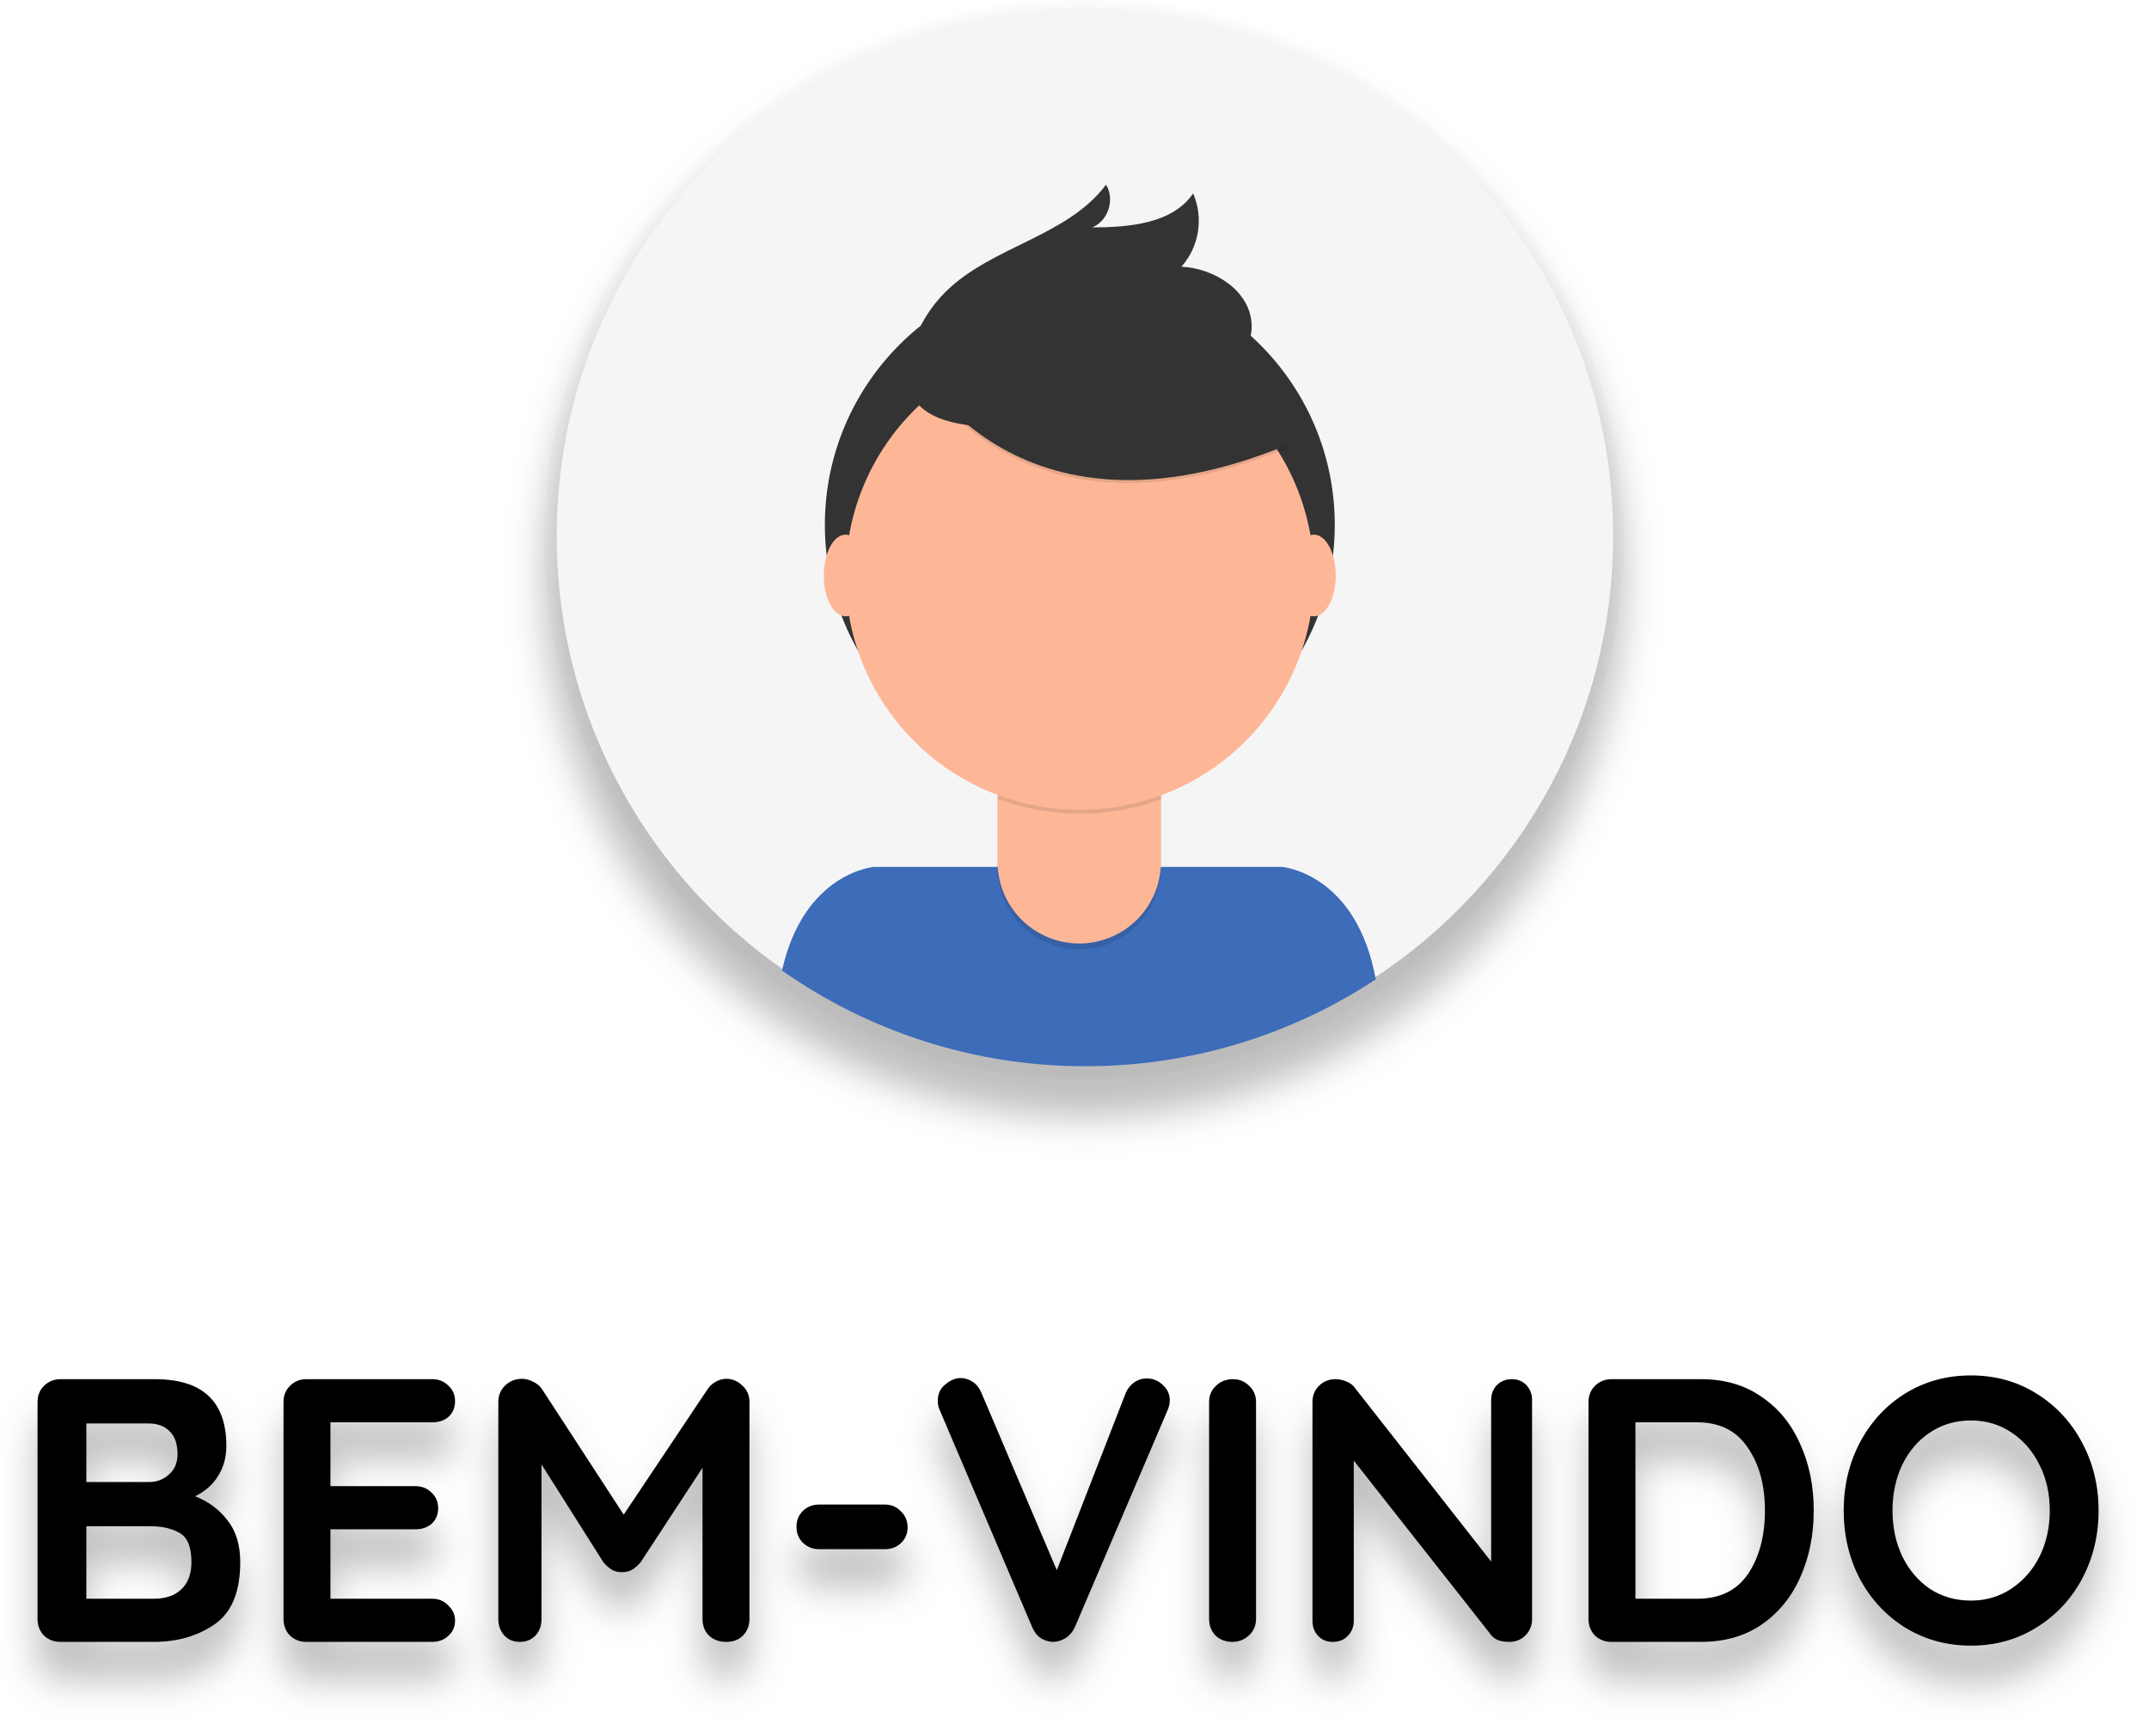
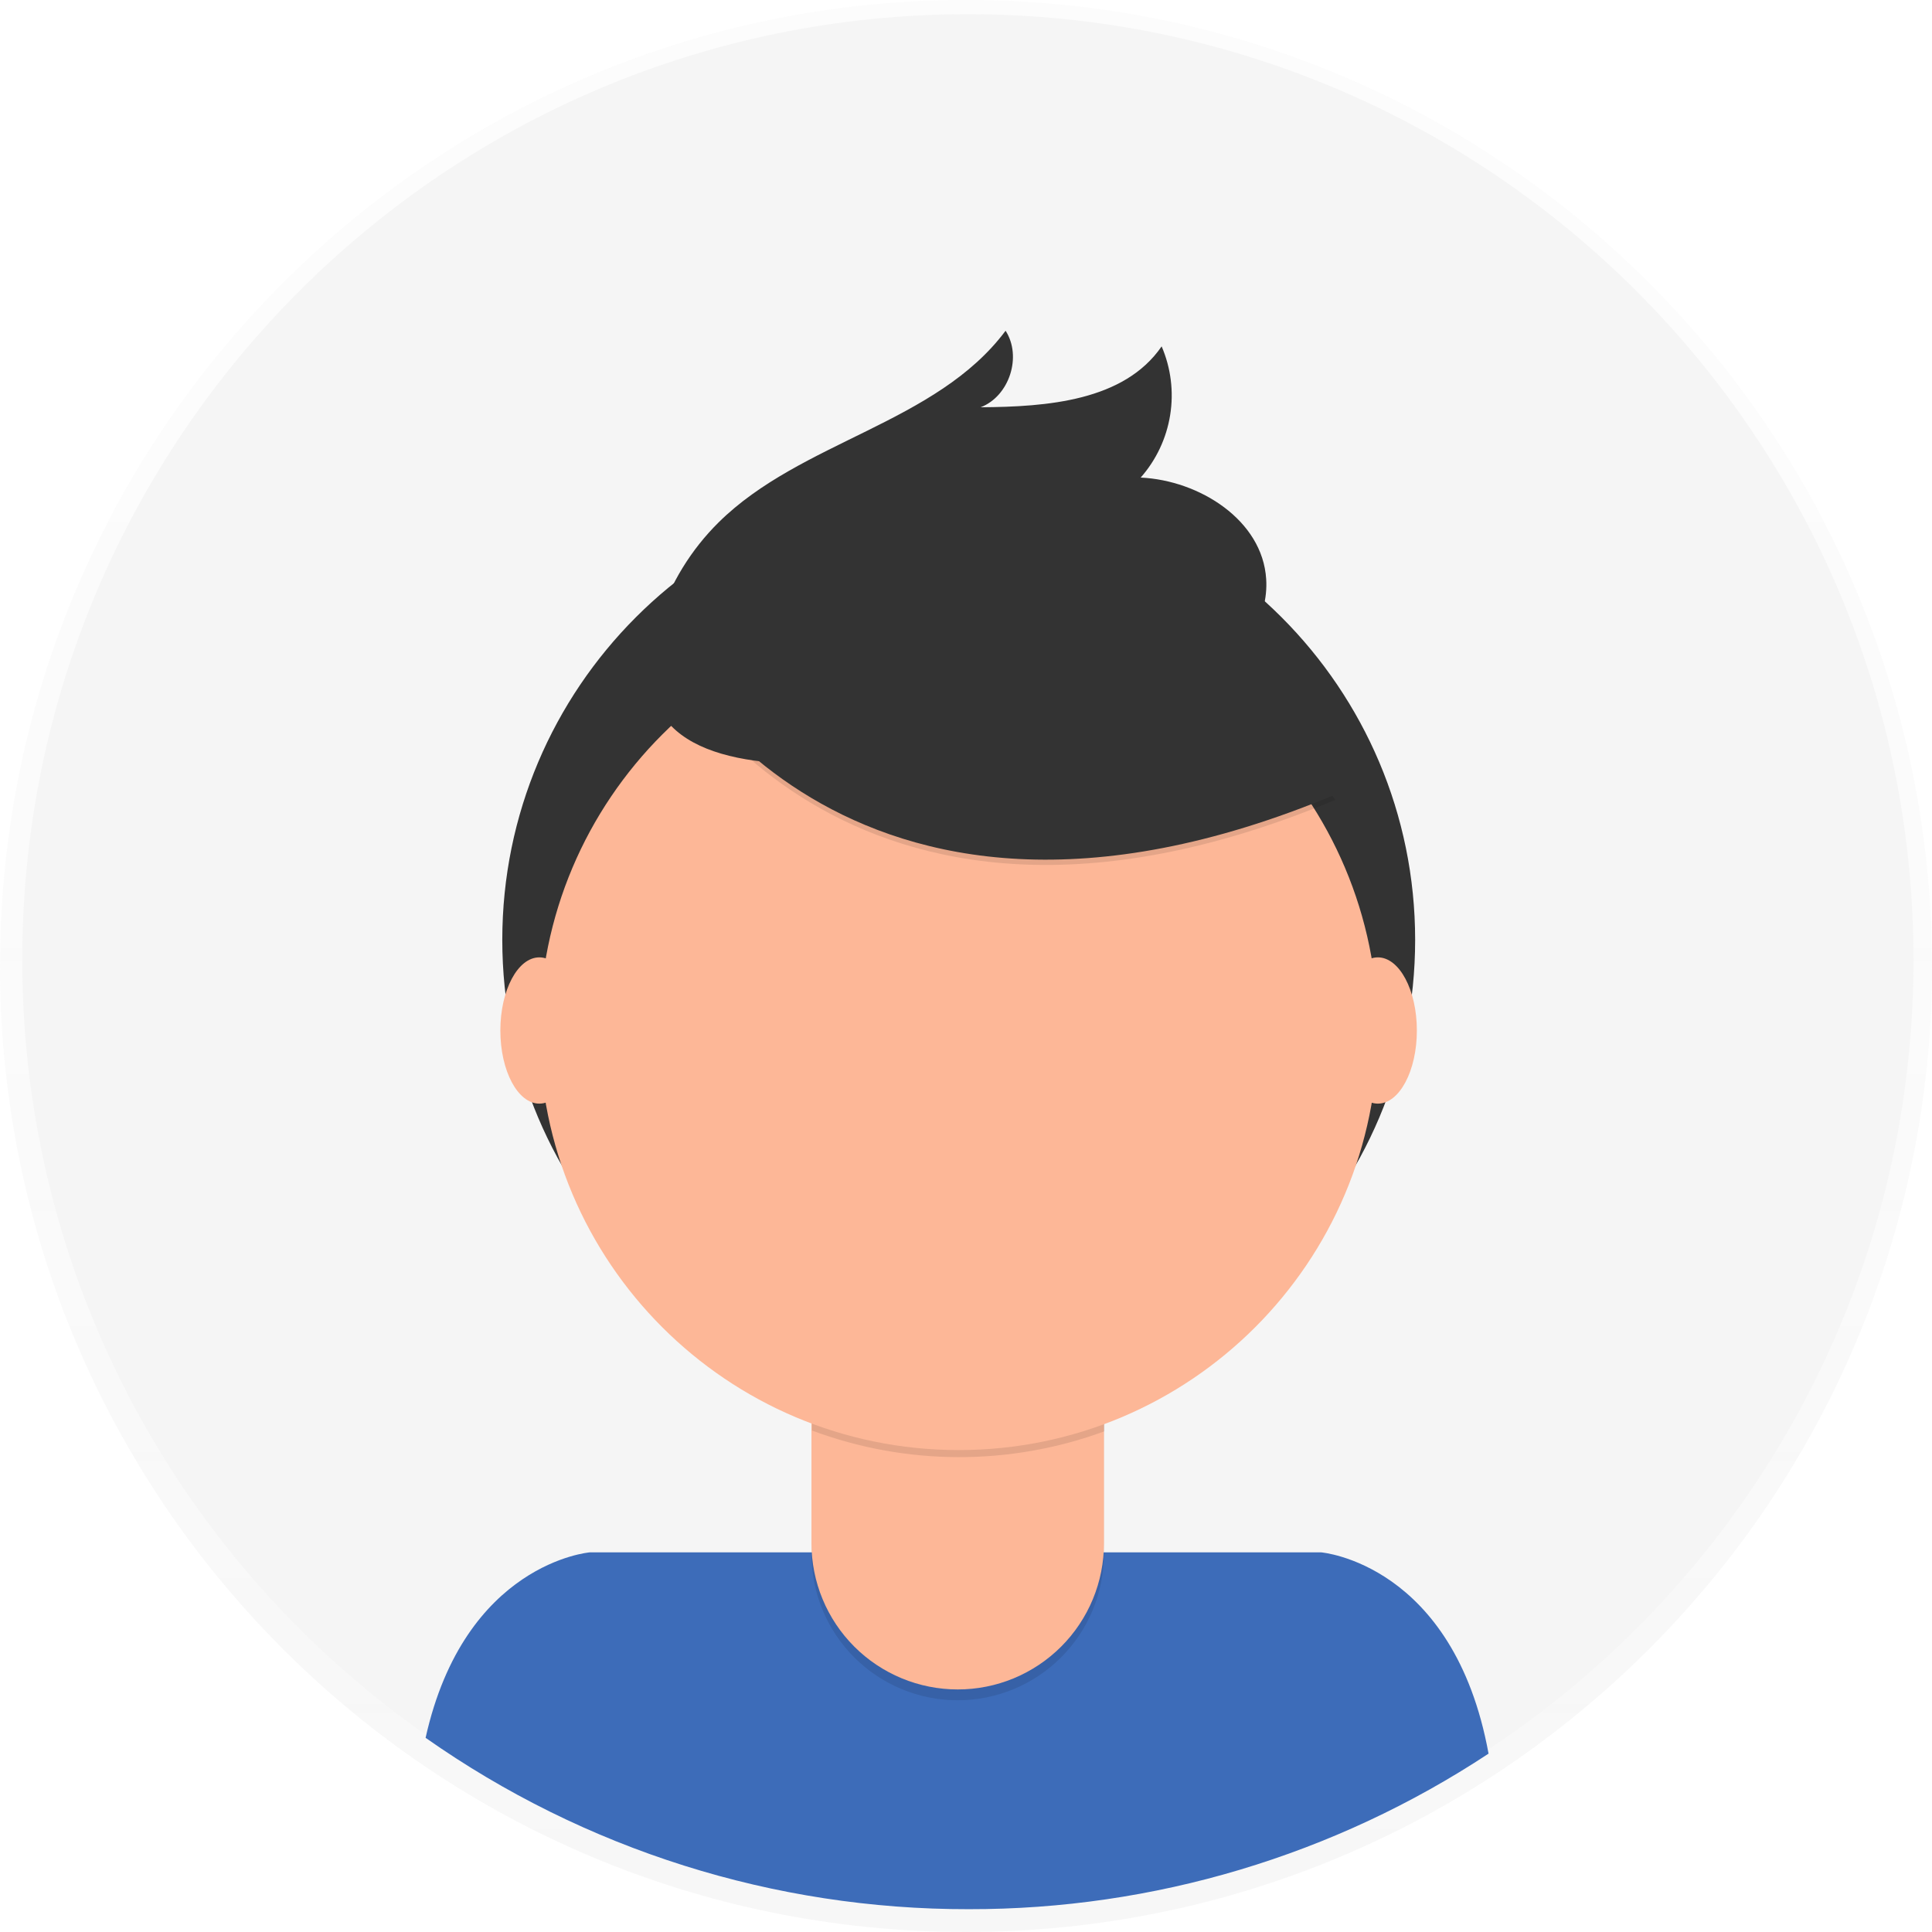
- <svg xmlns="http://www.w3.org/2000/svg" width="229" height="185" viewBox="0 0 229 185" fill="none">
-   <g filter="url(#filter0_d)">
-     <path d="M20.8 159.48C22.213 160.04 23.36 160.893 24.24 162.04C25.147 163.187 25.6 164.667 25.6 166.48C25.6 169.653 24.693 171.867 22.88 173.12C21.067 174.373 18.907 175 16.4 175H6.44C5.747 175 5.16 174.773 4.68 174.32C4.227 173.84 4 173.253 4 172.56V149.44C4 148.747 4.227 148.173 4.68 147.72C5.16 147.24 5.747 147 6.44 147H16.52C21.587 147 24.12 149.373 24.12 154.12C24.12 155.32 23.827 156.387 23.24 157.32C22.68 158.227 21.867 158.947 20.8 159.48ZM18.92 155C18.92 153.907 18.64 153.093 18.08 152.56C17.547 152 16.787 151.72 15.8 151.72H9.2V157.96H15.92C16.72 157.96 17.413 157.693 18 157.16C18.613 156.627 18.92 155.907 18.92 155ZM16.4 170.4C17.653 170.4 18.627 170.067 19.32 169.4C20.04 168.733 20.4 167.76 20.4 166.48C20.4 164.907 19.987 163.88 19.16 163.4C18.333 162.92 17.32 162.68 16.12 162.68H9.2V170.4H16.4ZM46.051 170.4C46.744 170.4 47.318 170.64 47.771 171.12C48.251 171.573 48.491 172.107 48.491 172.72C48.491 173.387 48.251 173.933 47.771 174.36C47.318 174.787 46.744 175 46.051 175H32.651C31.958 175 31.371 174.773 30.891 174.32C30.438 173.84 30.211 173.253 30.211 172.56V149.44C30.211 148.747 30.438 148.173 30.891 147.72C31.371 147.24 31.958 147 32.651 147H46.051C46.744 147 47.318 147.227 47.771 147.68C48.251 148.107 48.491 148.667 48.491 149.36C48.491 150.027 48.264 150.573 47.811 151C47.358 151.4 46.771 151.6 46.051 151.6H35.211V158.4H44.251C44.944 158.4 45.518 158.627 45.971 159.08C46.451 159.507 46.691 160.067 46.691 160.76C46.691 161.427 46.464 161.973 46.011 162.4C45.558 162.8 44.971 163 44.251 163H35.211V170.4H46.051ZM77.382 146.96C78.048 146.96 78.622 147.2 79.102 147.68C79.608 148.133 79.862 148.707 79.862 149.4V172.56C79.862 173.253 79.635 173.84 79.182 174.32C78.728 174.773 78.128 175 77.382 175C76.635 175 76.022 174.773 75.542 174.32C75.088 173.867 74.862 173.28 74.862 172.56V156.44L68.262 166.52C67.995 166.84 67.688 167.107 67.342 167.32C66.995 167.507 66.635 167.587 66.262 167.56C65.915 167.587 65.568 167.507 65.222 167.32C64.875 167.107 64.568 166.84 64.302 166.52L57.702 156.08V172.56C57.702 173.28 57.488 173.867 57.062 174.32C56.635 174.773 56.075 175 55.382 175C54.715 175 54.168 174.773 53.742 174.32C53.315 173.84 53.102 173.253 53.102 172.56V149.4C53.102 148.733 53.342 148.16 53.822 147.68C54.328 147.2 54.928 146.96 55.622 146.96C56.022 146.96 56.422 147.067 56.822 147.28C57.222 147.467 57.528 147.72 57.742 148.04L66.462 161.44L75.422 148.04C75.635 147.72 75.915 147.467 76.262 147.28C76.635 147.067 77.008 146.96 77.382 146.96ZM87.315 165.12C86.622 165.12 86.035 164.893 85.555 164.44C85.102 163.987 84.875 163.413 84.875 162.72C84.875 162.053 85.102 161.493 85.555 161.04C86.035 160.587 86.622 160.36 87.315 160.36H94.275C94.968 160.36 95.542 160.6 95.995 161.08C96.475 161.533 96.715 162.107 96.715 162.8C96.715 163.467 96.475 164.027 95.995 164.48C95.542 164.907 94.968 165.12 94.275 165.12H87.315ZM122.174 146.92C122.841 146.92 123.414 147.147 123.894 147.6C124.401 148.053 124.654 148.6 124.654 149.24C124.654 149.587 124.574 149.947 124.414 150.32L114.534 173.44C114.294 173.947 113.961 174.333 113.534 174.6C113.108 174.867 112.654 175 112.174 175C111.721 174.973 111.294 174.84 110.894 174.6C110.521 174.333 110.228 173.96 110.014 173.48L100.134 150.28C100.001 150.013 99.934 149.68 99.934 149.28C99.934 148.56 100.201 147.987 100.734 147.56C101.268 147.107 101.814 146.88 102.374 146.88C102.828 146.88 103.254 147.013 103.654 147.28C104.054 147.547 104.361 147.933 104.574 148.44L112.614 167.36L119.974 148.44C120.188 147.96 120.494 147.587 120.894 147.32C121.294 147.053 121.721 146.92 122.174 146.92ZM133.844 172.56C133.844 173.253 133.59 173.84 133.084 174.32C132.577 174.773 131.99 175 131.324 175C130.604 175 130.004 174.773 129.524 174.32C129.07 173.84 128.844 173.253 128.844 172.56V149.44C128.844 148.747 129.084 148.173 129.564 147.72C130.044 147.24 130.657 147 131.404 147C132.07 147 132.644 147.24 133.124 147.72C133.604 148.173 133.844 148.747 133.844 149.44V172.56ZM161.099 147C161.739 147 162.259 147.213 162.659 147.64C163.059 148.067 163.259 148.6 163.259 149.24V172.56C163.259 173.253 163.019 173.84 162.539 174.32C162.086 174.773 161.513 175 160.819 175C160.446 175 160.073 174.947 159.699 174.84C159.353 174.707 159.099 174.533 158.939 174.32L144.259 155.68V172.76C144.259 173.4 144.046 173.933 143.619 174.36C143.219 174.787 142.686 175 142.019 175C141.379 175 140.859 174.787 140.459 174.36C140.059 173.933 139.859 173.4 139.859 172.76V149.44C139.859 148.747 140.086 148.173 140.539 147.72C141.019 147.24 141.606 147 142.299 147C142.699 147 143.086 147.08 143.459 147.24C143.859 147.4 144.153 147.613 144.339 147.88L158.899 166.44V149.24C158.899 148.6 159.099 148.067 159.499 147.64C159.926 147.213 160.459 147 161.099 147ZM181.273 147C183.78 147 185.927 147.627 187.713 148.88C189.527 150.107 190.9 151.787 191.833 153.92C192.793 156.027 193.273 158.387 193.273 161C193.273 163.613 192.793 165.987 191.833 168.12C190.9 170.227 189.527 171.907 187.713 173.16C185.927 174.387 183.78 175 181.273 175H171.713C171.02 175 170.433 174.773 169.953 174.32C169.5 173.84 169.273 173.253 169.273 172.56V149.44C169.273 148.747 169.5 148.173 169.953 147.72C170.433 147.24 171.02 147 171.713 147H181.273ZM180.873 170.4C183.273 170.4 185.073 169.52 186.273 167.76C187.473 165.973 188.073 163.72 188.073 161C188.073 158.28 187.46 156.04 186.233 154.28C185.033 152.493 183.247 151.6 180.873 151.6H174.273V170.4H180.873ZM223.627 161C223.627 163.64 223.041 166.067 221.867 168.28C220.694 170.467 219.067 172.2 216.987 173.48C214.934 174.76 212.614 175.4 210.027 175.4C207.441 175.4 205.107 174.76 203.027 173.48C200.974 172.2 199.361 170.467 198.187 168.28C197.041 166.067 196.467 163.64 196.467 161C196.467 158.36 197.041 155.947 198.187 153.76C199.361 151.547 200.974 149.8 203.027 148.52C205.107 147.24 207.441 146.6 210.027 146.6C212.614 146.6 214.934 147.24 216.987 148.52C219.067 149.8 220.694 151.547 221.867 153.76C223.041 155.947 223.627 158.36 223.627 161ZM218.427 161C218.427 159.213 218.067 157.6 217.347 156.16C216.627 154.693 215.627 153.533 214.347 152.68C213.067 151.827 211.627 151.4 210.027 151.4C208.401 151.4 206.947 151.827 205.667 152.68C204.414 153.507 203.427 154.653 202.707 156.12C202.014 157.587 201.667 159.213 201.667 161C201.667 162.787 202.014 164.413 202.707 165.88C203.427 167.347 204.414 168.507 205.667 169.36C206.947 170.187 208.401 170.6 210.027 170.6C211.627 170.6 213.067 170.173 214.347 169.32C215.627 168.467 216.627 167.32 217.347 165.88C218.067 164.413 218.427 162.787 218.427 161Z" fill="black" />
-     <g opacity="0.5">
-       <path opacity="0.5" d="M115.5 115C147.256 115 173 89.256 173 57.5C173 25.744 147.256 0 115.5 0C83.744 0 58 25.744 58 57.5C58 89.256 83.744 115 115.5 115Z" fill="url(#paint0_linear)" />
-     </g>
-     <path d="M115.612 113.42C146.699 113.42 171.899 88.219 171.899 57.133C171.899 26.046 146.699 0.845 115.612 0.845C84.525 0.845 59.325 26.046 59.325 57.133C59.325 88.219 84.525 113.42 115.612 113.42Z" fill="#F5F5F5" />
-     <path d="M115.665 113.642C126.663 113.66 137.424 110.44 146.604 104.383C144.53 93.048 136.637 92.402 136.637 92.402H93.108C93.108 92.402 85.659 93.013 83.333 103.441C92.798 110.099 104.093 113.662 115.665 113.642Z" fill="#3D6CB9" />
-     <path d="M115.067 83.115C130.071 83.115 142.235 70.951 142.235 55.946C142.235 40.942 130.071 28.778 115.067 28.778C100.062 28.778 87.898 40.942 87.898 55.946C87.898 70.951 100.062 83.115 115.067 83.115Z" fill="#333333" />
-     <path opacity="0.1" d="M106.298 78.576H123.707V92.502C123.707 94.81 122.79 97.024 121.158 98.656C119.527 100.288 117.314 101.206 115.006 101.207C112.697 101.207 110.483 100.29 108.851 98.657C107.219 97.025 106.302 94.811 106.302 92.502V78.576H106.298Z" fill="black" />
-     <path d="M106.85 77.93H123.161C123.308 77.93 123.448 77.988 123.552 78.091C123.655 78.195 123.713 78.335 123.713 78.482V91.857C123.713 93 123.488 94.132 123.051 95.189C122.613 96.245 121.972 97.205 121.163 98.014C120.355 98.822 119.395 99.463 118.338 99.901C117.282 100.338 116.149 100.563 115.006 100.562C112.697 100.562 110.483 99.645 108.851 98.013C107.219 96.381 106.302 94.167 106.302 91.858V78.482C106.302 78.336 106.359 78.196 106.462 78.093C106.565 77.989 106.705 77.931 106.85 77.93Z" fill="#FDB797" />
-     <path opacity="0.1" d="M106.33 85.149C111.94 87.246 118.116 87.263 123.738 85.197V83.055H106.33V85.149Z" fill="black" />
-     <path d="M115.067 86.314C128.847 86.314 140.019 75.143 140.019 61.362C140.019 47.581 128.847 36.41 115.067 36.41C101.286 36.41 90.114 47.581 90.114 61.362C90.114 75.143 101.286 86.314 115.067 86.314Z" fill="#FDB797" />
-     <path opacity="0.1" d="M97.293 38.665C97.293 38.665 107.809 60.011 137.474 47.615L130.567 36.785L118.324 32.391L97.293 38.665Z" fill="black" />
-     <path d="M97.293 38.352C97.293 38.352 107.809 59.698 137.474 47.298L130.567 36.469L118.324 32.075L97.293 38.352Z" fill="#333333" />
-     <path d="M97.201 36.906C97.91 34.71 99.135 32.718 100.774 31.095C105.682 26.242 113.729 25.219 117.856 19.687C118.845 21.222 118.08 23.583 116.373 24.242C120.327 24.216 124.909 23.87 127.145 20.618C127.698 21.904 127.874 23.321 127.653 24.703C127.432 26.085 126.824 27.377 125.898 28.427C129.402 28.592 133.147 30.964 133.368 34.465C133.52 36.798 132.05 39.006 130.14 40.344C128.231 41.682 125.904 42.296 123.623 42.799C116.96 44.27 92.853 50.427 97.201 36.906Z" fill="#333333" />
-     <path d="M90.104 65.692C91.386 65.692 92.426 63.743 92.426 61.339C92.426 58.935 91.386 56.986 90.104 56.986C88.822 56.986 87.783 58.935 87.783 61.339C87.783 63.743 88.822 65.692 90.104 65.692Z" fill="#FDB797" />
-     <path d="M140.016 65.692C141.298 65.692 142.337 63.743 142.337 61.339C142.337 58.935 141.298 56.986 140.016 56.986C138.734 56.986 137.694 58.935 137.694 61.339C137.694 63.743 138.734 65.692 140.016 65.692Z" fill="#FDB797" />
+ <svg xmlns="http://www.w3.org/2000/svg" width="115" height="115" viewBox="0 0 115 115" fill="none">
+   <g opacity="0.5">
+     <path opacity="0.5" d="M57.5 115C89.256 115 115 89.256 115 57.5C115 25.744 89.256 0 57.5 0C25.744 0 0 25.744 0 57.5C0 89.256 25.744 115 57.5 115Z" fill="url(#paint0_linear)" />
  </g>
+   <path d="M57.612 113.42C88.699 113.42 113.899 88.219 113.899 57.133C113.899 26.046 88.699 0.845 57.612 0.845C26.525 0.845 1.325 26.046 1.325 57.133C1.325 88.219 26.525 113.42 57.612 113.42Z" fill="#F5F5F5" />
+   <path d="M57.665 113.642C68.663 113.66 79.424 110.44 88.604 104.383C86.53 93.048 78.637 92.402 78.637 92.402H35.108C35.108 92.402 27.659 93.013 25.333 103.441C34.798 110.099 46.093 113.662 57.665 113.642Z" fill="#3D6CB9" />
+   <path d="M57.067 83.115C72.071 83.115 84.235 70.951 84.235 55.946C84.235 40.942 72.071 28.778 57.067 28.778C42.062 28.778 29.898 40.942 29.898 55.946C29.898 70.951 42.062 83.115 57.067 83.115Z" fill="#333333" />
+   <path opacity="0.1" d="M48.298 78.576H65.707V92.502C65.707 94.81 64.79 97.024 63.158 98.656C61.527 100.288 59.314 101.206 57.006 101.207C54.697 101.207 52.483 100.29 50.851 98.657C49.219 97.025 48.302 94.811 48.302 92.502V78.576H48.298Z" fill="black" />
+   <path d="M48.85 77.93H65.161C65.308 77.93 65.448 77.988 65.552 78.091C65.655 78.195 65.713 78.335 65.713 78.482V91.857C65.713 93 65.488 94.132 65.051 95.189C64.613 96.245 63.972 97.205 63.163 98.014C62.355 98.822 61.395 99.463 60.338 99.901C59.282 100.338 58.149 100.563 57.006 100.562C54.697 100.562 52.483 99.645 50.851 98.013C49.219 96.381 48.302 94.167 48.302 91.858V78.482C48.302 78.336 48.359 78.196 48.462 78.093C48.565 77.989 48.705 77.931 48.85 77.93Z" fill="#FDB797" />
+   <path opacity="0.1" d="M48.33 85.149C53.94 87.246 60.116 87.263 65.738 85.197V83.055H48.33V85.149Z" fill="black" />
+   <path d="M57.067 86.314C70.847 86.314 82.019 75.143 82.019 61.362C82.019 47.581 70.847 36.41 57.067 36.41C43.286 36.41 32.114 47.581 32.114 61.362C32.114 75.143 43.286 86.314 57.067 86.314Z" fill="#FDB797" />
+   <path opacity="0.1" d="M39.293 38.665C39.293 38.665 49.809 60.011 79.474 47.615L72.567 36.785L60.324 32.391L39.293 38.665Z" fill="black" />
+   <path d="M39.293 38.352C39.293 38.352 49.809 59.698 79.474 47.298L72.567 36.469L60.324 32.075L39.293 38.352Z" fill="#333333" />
+   <path d="M39.201 36.906C39.91 34.71 41.135 32.718 42.774 31.095C47.682 26.242 55.729 25.219 59.856 19.687C60.845 21.222 60.08 23.583 58.373 24.242C62.328 24.216 66.909 23.87 69.145 20.618C69.698 21.904 69.874 23.321 69.653 24.703C69.432 26.085 68.824 27.377 67.898 28.427C71.402 28.592 75.147 30.964 75.368 34.465C75.519 36.798 74.05 39.006 72.14 40.344C70.231 41.682 67.904 42.296 65.623 42.799C58.96 44.27 34.853 50.427 39.201 36.906Z" fill="#333333" />
+   <path d="M32.104 65.692C33.386 65.692 34.426 63.743 34.426 61.339C34.426 58.935 33.386 56.986 32.104 56.986C30.822 56.986 29.783 58.935 29.783 61.339C29.783 63.743 30.822 65.692 32.104 65.692Z" fill="#FDB797" />
+   <path d="M82.016 65.692C83.298 65.692 84.337 63.743 84.337 61.339C84.337 58.935 83.298 56.986 82.016 56.986C80.734 56.986 79.694 58.935 79.694 61.339C79.694 63.743 80.734 65.692 82.016 65.692Z" fill="#FDB797" />
  <defs>
-     <filter id="filter0_d" x="0" y="0" width="227.627" height="183.4" filterUnits="userSpaceOnUse" color-interpolation-filters="sRGB">
-       <feFlood flood-opacity="0" result="BackgroundImageFix" />
-       <feColorMatrix in="SourceAlpha" type="matrix" values="0 0 0 0 0 0 0 0 0 0 0 0 0 0 0 0 0 0 127 0" />
-       <feOffset dy="4" />
-       <feGaussianBlur stdDeviation="2" />
-       <feColorMatrix type="matrix" values="0 0 0 0 0 0 0 0 0 0 0 0 0 0 0 0 0 0 0.25 0" />
-       <feBlend mode="normal" in2="BackgroundImageFix" result="effect1_dropShadow" />
-       <feBlend mode="normal" in="SourceGraphic" in2="effect1_dropShadow" result="shape" />
-     </filter>
-     <linearGradient id="paint0_linear" x1="115.5" y1="115" x2="115.5" y2="0" gradientUnits="userSpaceOnUse">
+     <linearGradient id="paint0_linear" x1="57.5" y1="115" x2="57.5" y2="0" gradientUnits="userSpaceOnUse">
      <stop stop-color="#808080" stop-opacity="0.25" />
      <stop offset="0.54" stop-color="#808080" stop-opacity="0.12" />
      <stop offset="1" stop-color="#808080" stop-opacity="0.1" />
    </linearGradient>
  </defs>
</svg>
